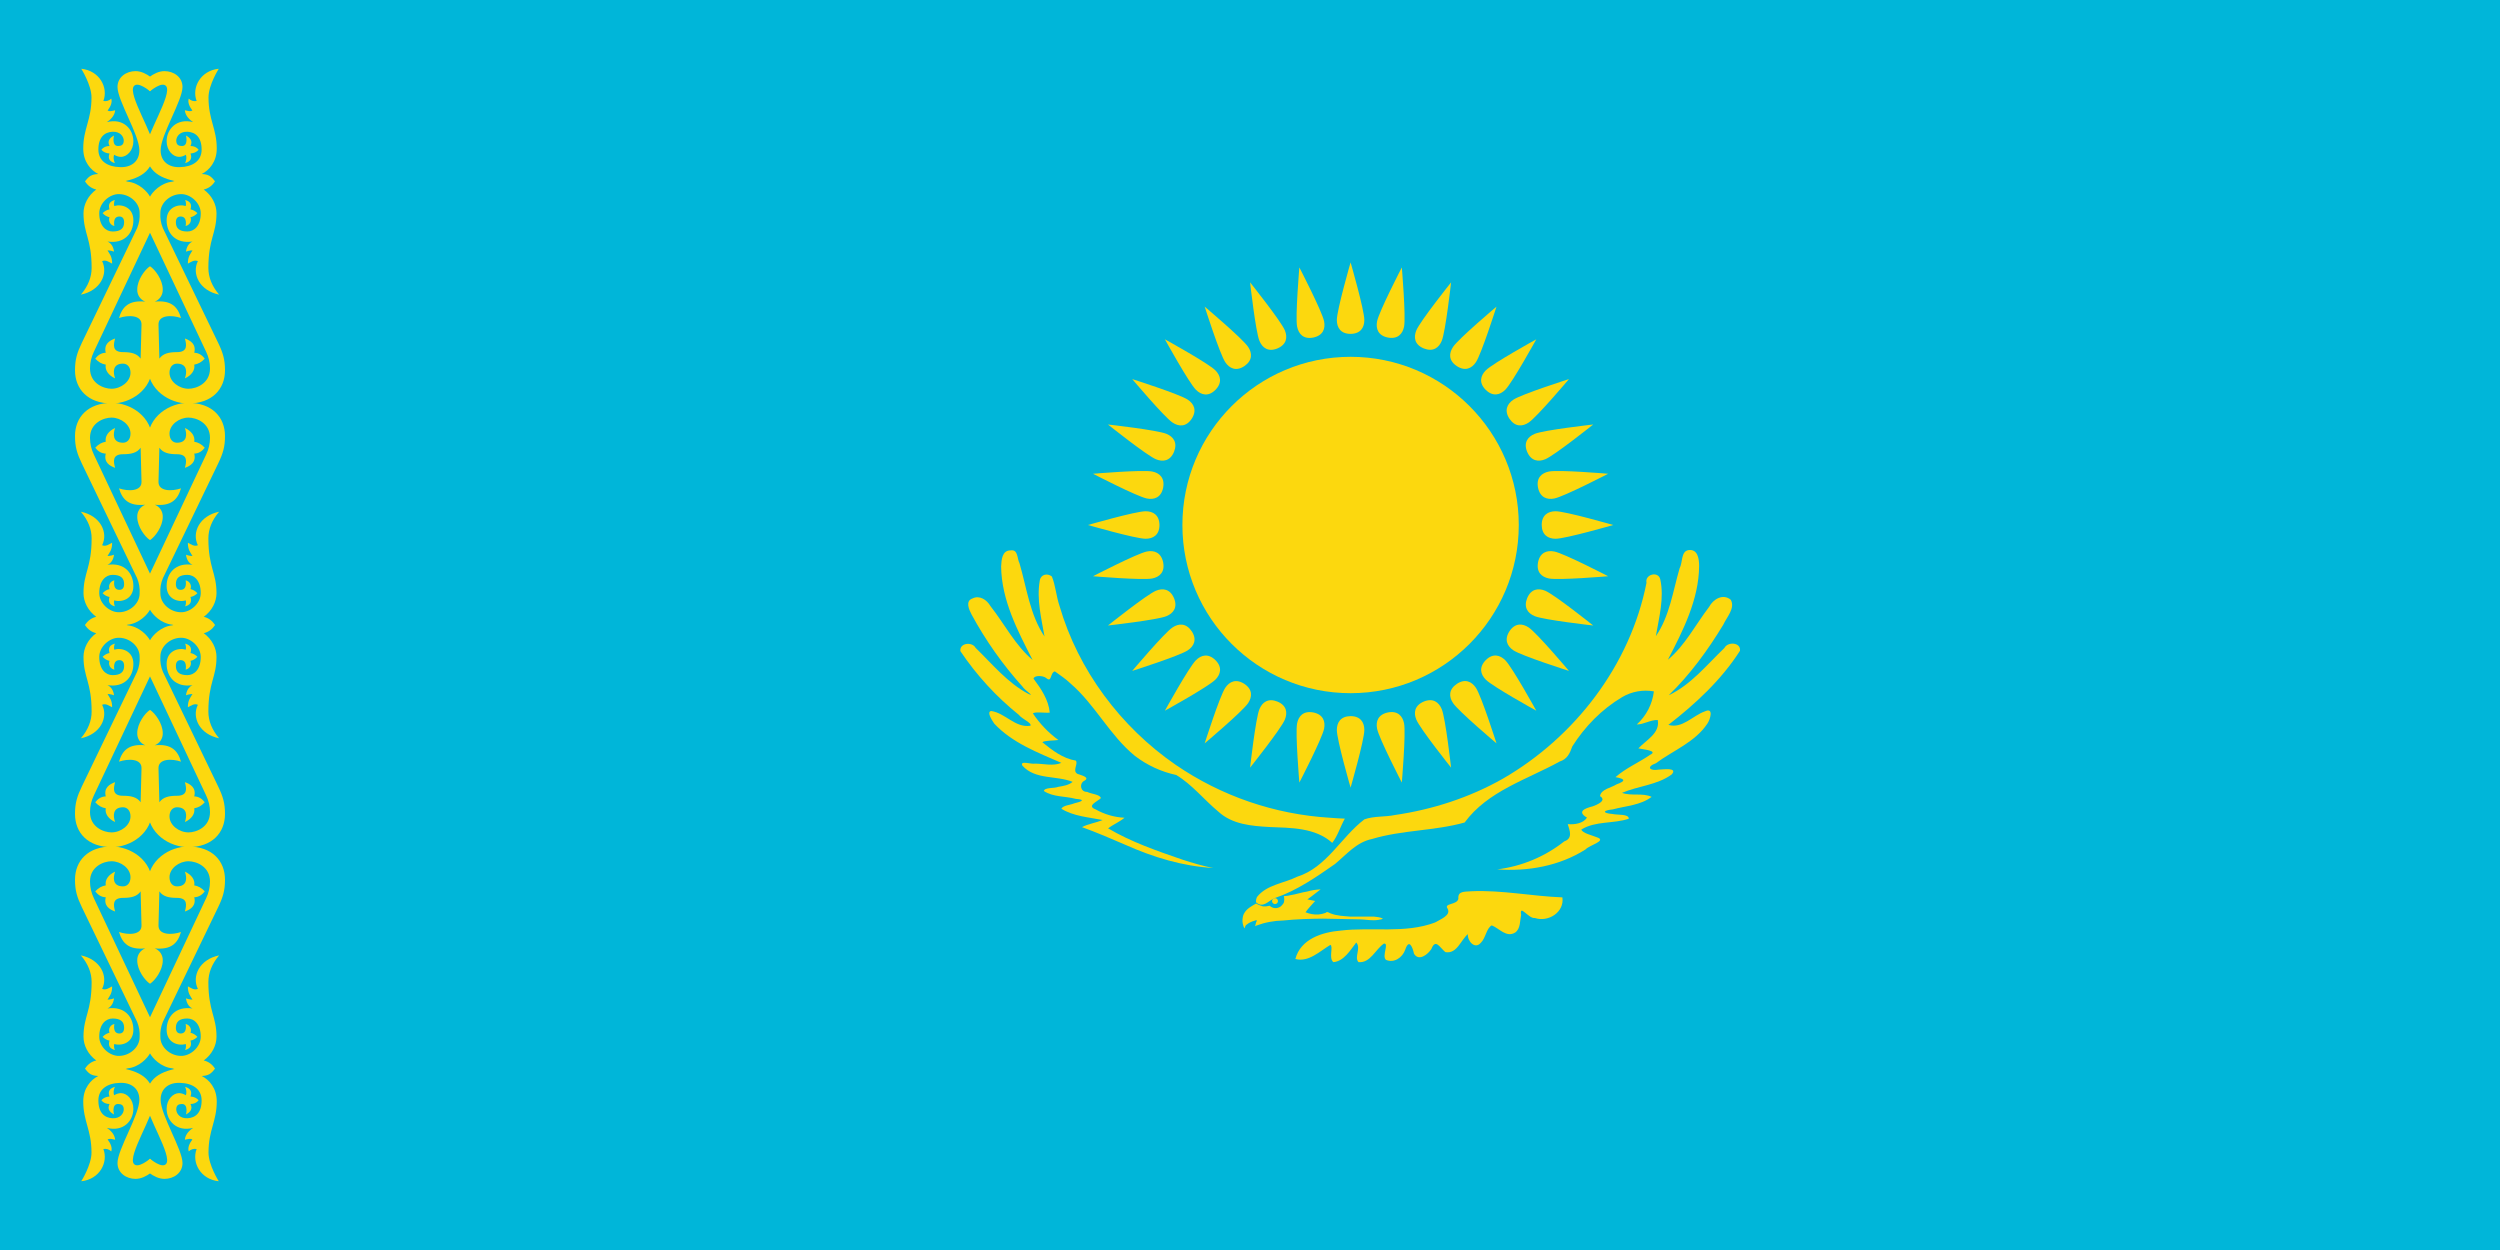
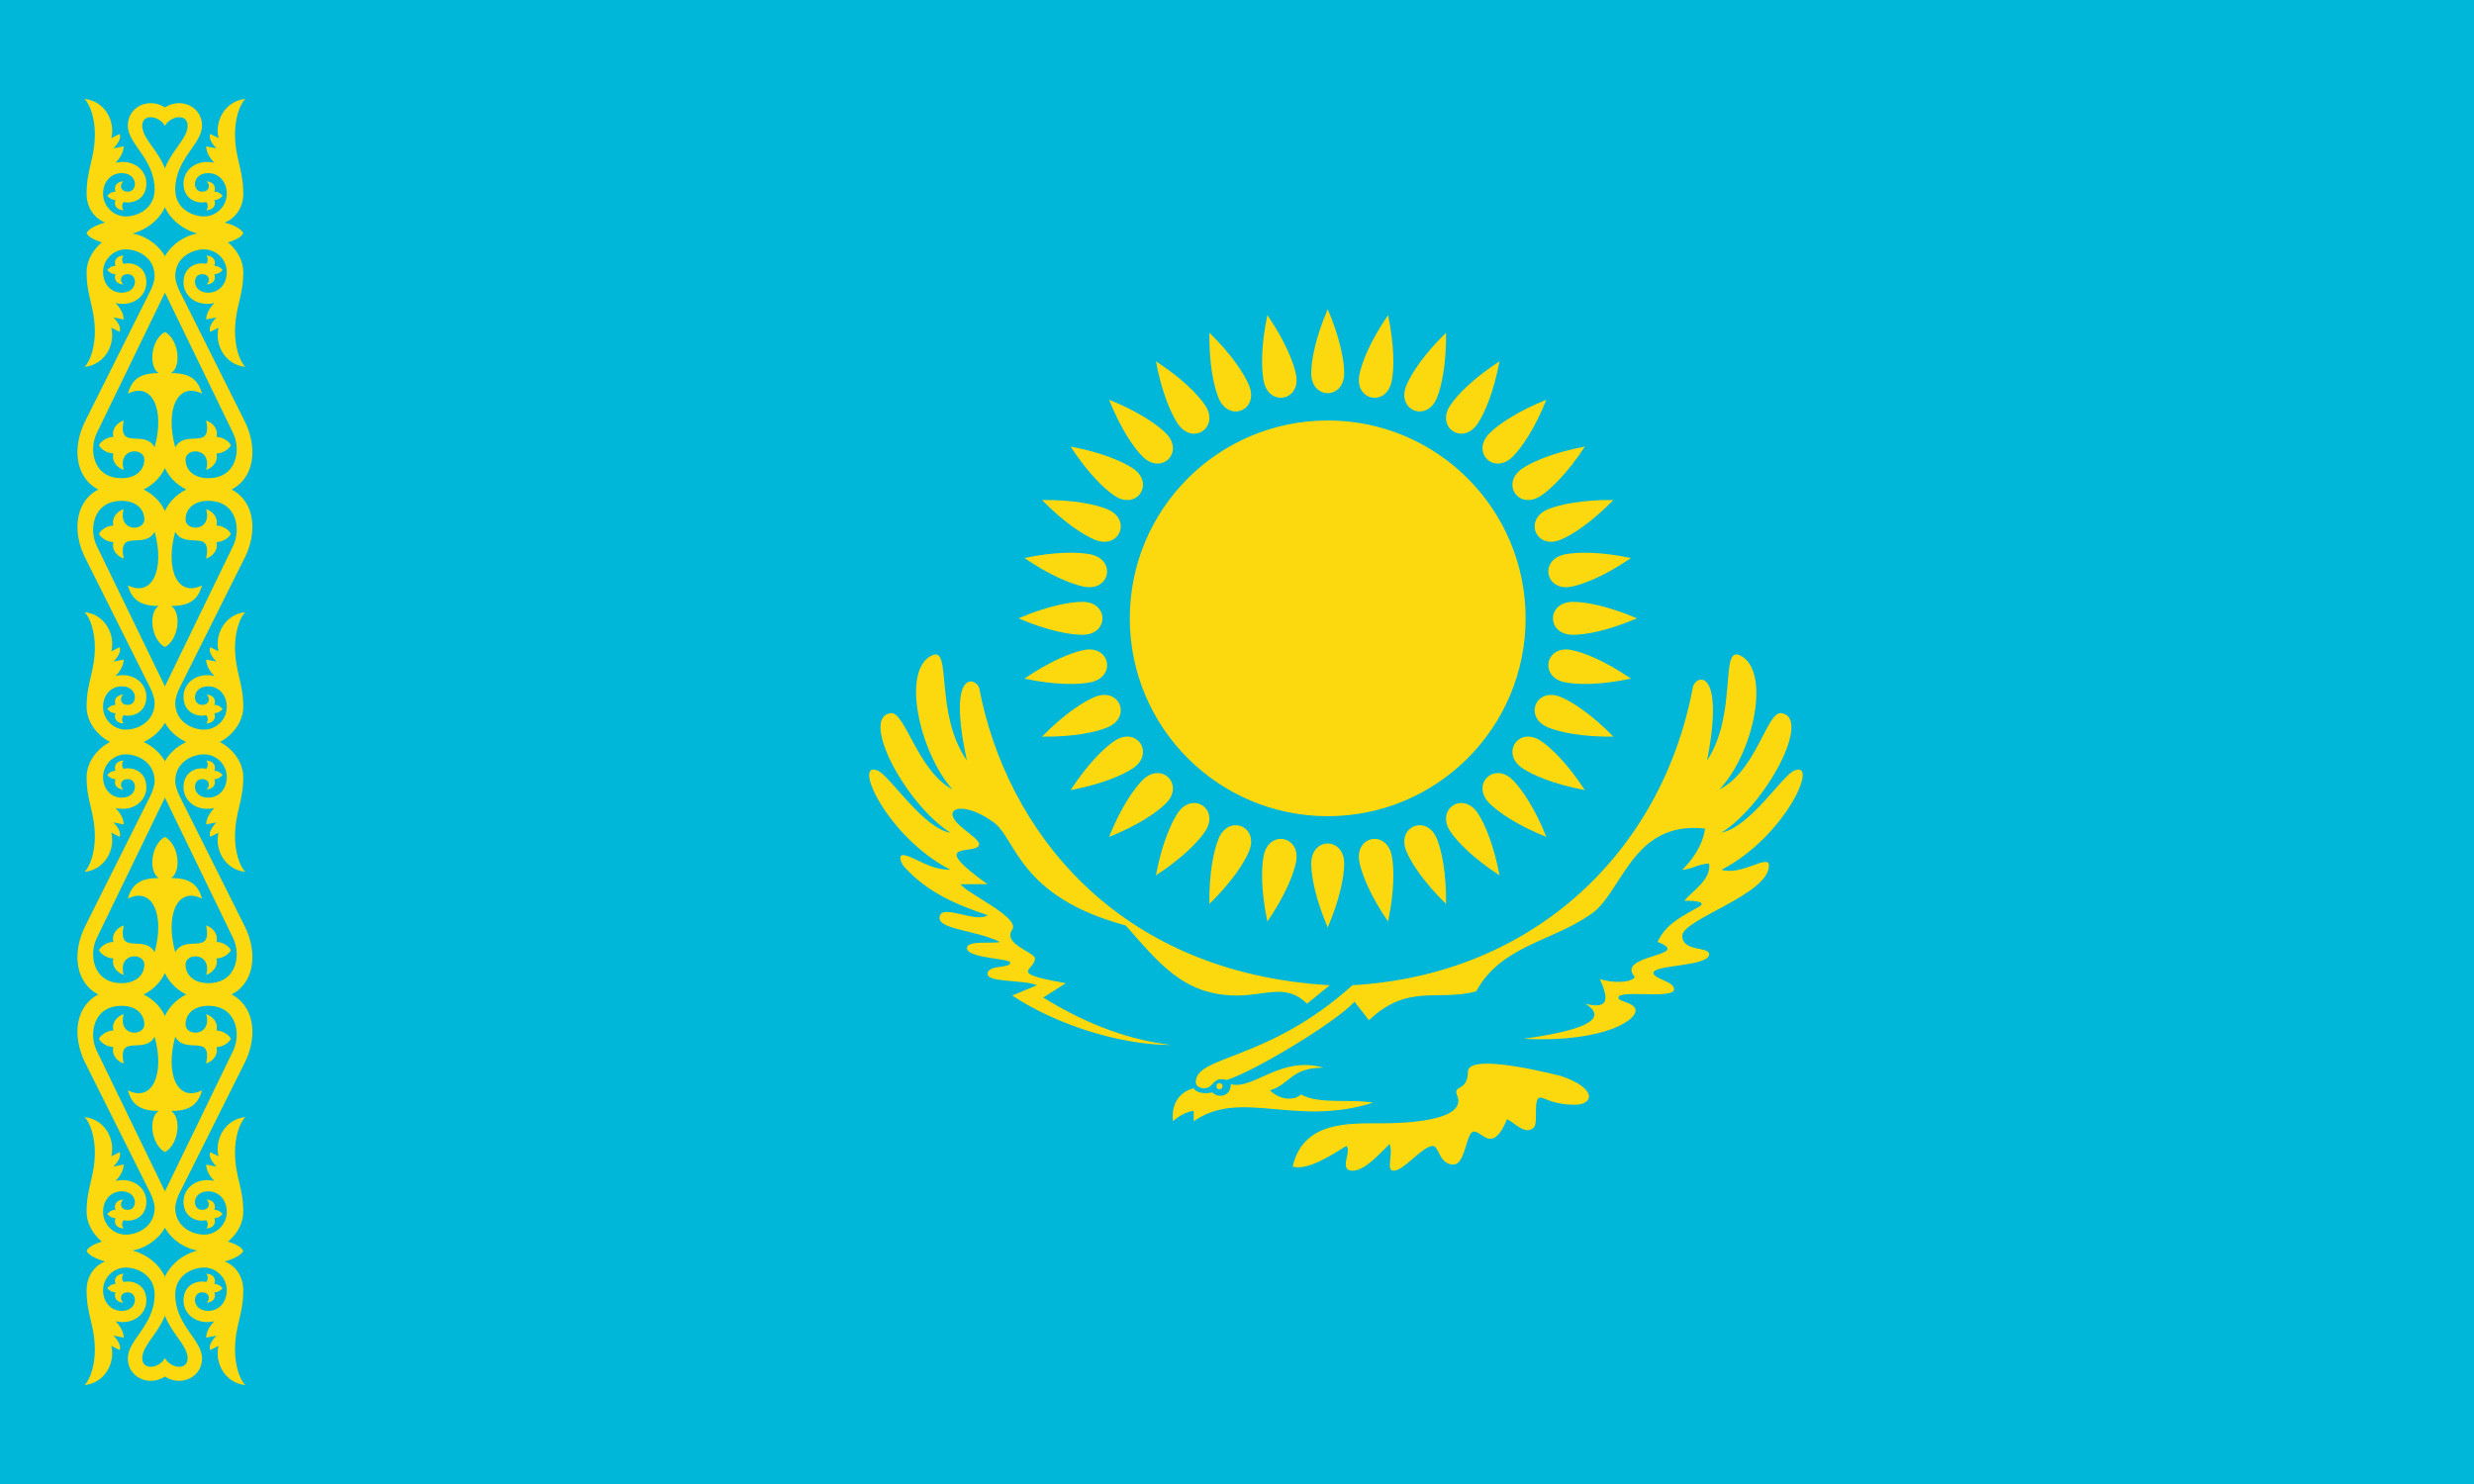
- <svg xmlns="http://www.w3.org/2000/svg" xmlns:xlink="http://www.w3.org/1999/xlink" width="1000" height="500">
-   <path fill="#00b6d9" d="M0 0h1000v500H0z" />
-   <g fill="#fcd80e">
-     <g transform="matrix(.5 0 0 .5 540.236 210)">
-       <circle r="134.55" />
-       <g id="c">
-         <g id="b">
-           <path id="a" d="M0-152.9c8-.1 11-5.1 11-11.1 0-8-11-46.1-11-46.1S-11-172-11-164c0 6 3 11.1 11 11.1z" />
-           <use xlink:href="#a" transform="rotate(90)" />
-           <use xlink:href="#a" transform="scale(-1)" />
-           <use xlink:href="#a" transform="rotate(270)" />
-         </g>
-         <use xlink:href="#b" transform="rotate(22.5)" />
-         <use xlink:href="#b" transform="rotate(45)" />
-         <use xlink:href="#b" transform="rotate(67.5)" />
+ <svg xmlns="http://www.w3.org/2000/svg" xmlns:xlink="http://www.w3.org/1999/xlink" width="1200" height="720" fill="#fcd80e">
+   <path fill="#00b6d9" d="M0 0h1200v720H0z" />
+   <g transform="translate(644 300)">
+     <circle r="96" />
+     <g id="c">
+       <g id="b">
+         <path id="a" d="M0-150c6 14 8 25 8 31 0 13-16 13-16 0 0-6 2-17 8-31z" />
+         <use xlink:href="#a" transform="rotate(90)" />
+         <use xlink:href="#a" transform="scale(-1)" />
+         <use xlink:href="#a" transform="rotate(270)" />
      </g>
-       <use xlink:href="#c" transform="rotate(11.25)" />
+       <use xlink:href="#b" transform="rotate(22.5)" />
+       <use xlink:href="#b" transform="rotate(45)" />
+       <use xlink:href="#b" transform="rotate(67.5)" />
    </g>
-     <g transform="scale(.5)">
-       <path d="M1056.5 711.5c-3.6.2-7.1.6-10.6 1.7-4.7.7-9.2 2.3-13.8 3l-1.9.4-3.1.3c.2.8.3 1.7.3 2.6 0 .9-.1 1.7-.3 2.5a6 6 0 0 1-1.4 2c-.6.8-1.3 1.4-2.2 1.8a7 7 0 0 1-2.6.7c-.9 0-1.8 0-2.7-.4-.9-.3-1.7-.8-2.5-1.5a21.6 21.6 0 0 1-2.8.5h-2.6l-2.8-1a16.1 16.1 0 0 1-2.6-1.3c-3.4 2-7.2 3.9-9.3 7.4-1.1 1.6-1.4 3.4-1.6 5.3-.2 2.4.4 4.8 1.4 7 .4.6.7-2.3 1.8-2.7 1.9-1.6 4.3-2.7 6.7-3.3 2-1 1.7 0 .9 1.6-.2.9-1.3 4 .2 2.4a65 65 0 0 1 21.6-4.1c10.6-1.1 21.2-1.4 31.8-1.5l30 .6c4.8.2 9.6 1.2 14.3.4 1.1-.3 2.9-.3 3.6-1-2.2-1.2-4.7-1.3-7-1.6h-19.1c-5.3-.5-10.8-.6-15.8-2.6-1.4-.5-2.6-1.8-3.9-.4-1.9.7-3.9 1.1-5.9 1.3-3.5.2-7-.5-10.2-1.8 2.3-3.2 5.1-6 7.7-9l-6.2-1.3c3.7-2.5 7-5.4 10.6-8z" />
-       <path d="M1212.2 746c-7.2 4.4-12.8-3.4-18.8-5.7-4.4 2.4-4.8 10.2-8.8 14-4.8 5.5-10.8-1.6-10.3-7-5.8 4.9-8.7 16-18 14.4-4.5-3.6-7.8-11.2-11.2-2.5-2.7 4.2-10 10.2-13.9 3.8-1.2-5.6-4-12.2-7-3.3-2.2 6.4-9 11-15.4 8.2-3.6-2.9 2.8-13.7-1.7-13-6.8 4.6-10.8 15.7-20.3 14.8-3.7-4 2.3-11.1-1.8-15.7-4.7 6.1-10 15.1-18.3 15.7-4-3.2.2-12.5-2.4-13.8-8.4 5-17.4 14.1-28 11.3 4.1-16 21.5-21.5 36-22.7 25.1-3.1 51.5 2.6 75.7-6.5 3.9-2.4 13.3-5.7 10-11.2-3-4.4 7.7-2.7 8.7-7.8-.6-6.4 5-5.5 10.4-6 24.4-1.1 48.5 4 72.8 4.9 1.8 11.8-11.3 20.1-22 16.5-5 .8-12.5-11.6-11-2.6-1 4.8-.4 11-4.7 14.2m-207.4-24.2c5.6 5.1 9.6-1 14.9-3.3 17.7-6 33.1-16.7 48.3-27.3 9.2-7.6 17.2-17.5 29.6-20 24.2-7.3 49.9-6.4 74.1-13.2 18.5-25.2 49.8-34.3 76.1-48.8 5.9-1.8 8.2-6.7 10-12 10-15.9 23.7-29.9 39.9-39.5a37.2 37.2 0 0 1 25.4-4.6 42.4 42.4 0 0 1-13.7 26.5c5.9-.1 11-3.8 16.8-3.6 2 10.6-9.4 16.1-15.5 22.7 3.4.8 16.4 1.8 9.3 5.2-9 6.2-19.3 10.5-27.6 17.8 7.7 1.4 8.6 3 .8 5.8-4.3 2.8-12.4 3.8-13.2 9.4 5.8 3.6-2.6 7-5.9 8.2-6.2 1.5-12.8 4.2-4.5 9-3.1 4.7-9.9 5.7-15.4 5.2 1.7 5.4 4.1 11.4-2.8 13.8a107.7 107.7 0 0 1-53.6 22.4c24.5 1.8 49.8-2.7 70.7-16 2.8-3.3 17.3-6.9 9.2-9.6-3.8-1.6-12-3.4-12.6-6.3 11.4-7 25.7-4.5 37.9-8.6.3-4-9.3-2.9-12.9-3.8-8.5-.7-8-2.9.2-3.7 10.4-2.8 22.2-3.3 31-10-7.1-3.4-16.1-.5-23.7-3.2 12.9-5.6 28.1-6.2 39.7-14.7 5.3-5.9-6.8-4-10.3-3.9-7.1 1.3-10.4-2.2-2.3-5.1 13.9-10.3 31.4-16.9 41.2-31.7 2.3-3.3 5.4-13.3-2-9.8-9.6 3.3-18.1 14.1-29.2 10.8 21.8-16.9 42.4-36 57.3-59.3.8-6.8-9.8-7.5-12.5-2.2-14 13.4-26.6 29.3-44.5 37.8 17.1-16.6 31.3-36.1 43.6-56.4 2.7-6 9.8-13.3 6-20-6.3-5.2-14.1-.4-17.3 5.7-10.9 14.2-19.1 30.7-33 42.3 12.1-23.3 24.8-48.2 25-75 0-5.6-1-13.8-8.6-12.7-6 1-4.5 10-7 14.5-5.4 18.4-8 38.3-19 54.3 2.5-14.9 6.8-30.5 3.5-45.5-1.6-6.8-12.5-3.9-11 2.8-13 65.9-57.3 123.5-115 156.8-26.5 15-56 24.6-86.2 29-8 1.7-16.8.7-24.5 3.5-18.8 14.3-30.1 38.4-53.8 45.9-10.7 5.3-24.5 6.4-32.1 16.2a8.6 8.6 0 0 0-.8 4.2" />
-       <path d="M1075.8 655c-3.5 6.3-5.6 13.6-10 19.3-13.6-12.3-33.2-12-50.4-12.7-14.2-.8-29.6-2.1-40.6-12.2-11.5-9.5-21-21.7-33.8-29.4a83.2 83.2 0 0 1-33.1-15.3c-20.2-16.5-31.8-41-51.6-58-3.7-3.6-8.2-6.5-12.4-9.6-4 1-2.2 9.6-7.1 5.2-2.7-2-9.4-2.1-10 .6 6 8 12.1 17 13 27.2-4.2.4-11.5-.9-13.5.6a84.3 84.3 0 0 0 20.4 21.3c-3.8.6-11.3.3-12.8 1.8 8 6.5 16.4 13 26.8 14.7 2 2.8-3.1 8.2 1.3 10.6 2.5 1 10.9 2.8 5.1 5.7-4 2.6-2.5 8.9 2.6 8.7 3.2 1.7 10.4 2 11 5-2.9 2.8-11.7 6.2-4.2 9a52 52 0 0 0 23.1 6.7c-4 3.4-9 5.3-13.1 8.5 18.5 10.9 39 18 59.4 25 8 2.6 16.3 5.1 24.7 6.7-24.4-1.4-48-8.6-70.2-18.5-11.5-5-23-9.9-34.8-14.2 5.1-2.7 11.1-3.4 16.5-5.7-11.2-2.2-23.3-3-33-9 1.4-2.8 7-2.9 10.2-4.3 6-1.4 9.6-3 1.3-3.6-8.4-2.3-18-1.3-25.5-6.3.5-3 8.3-2 11.4-3.3 4-.7 8.4-1.3 11.6-4-13-5.3-30-1.5-40.2-13-2.3-4.4 7.3-.9 10-1.6 7 0 14.5 2.2 21.2-.6-19-8.3-39.3-16-53.7-31.4-1.6-2.5-6.4-9.3-2.5-10.1 11.2 1.5 19.3 13.7 31.4 11.8 1.6-2.1-7-5.6-9.2-8.7a229.4 229.4 0 0 1-46.8-51c-.8-6.7 9.5-7.7 12.2-2.6 13.4 13 25.5 28 42.2 36.8 6 2.9-3.4-3.4-4.6-5.7a298.7 298.7 0 0 1-40.9-57.9c-2-3.8-5.1-10.7.7-12.7 5.7-2.9 11.5 1 14.4 6 11.3 14.3 19.7 31.3 33.8 43.2-12-23.3-24.9-48-25.2-74.8.3-5.2.6-13 7.7-12.9 6-.9 5 6.7 7 10.3 5.8 19.8 8.3 41.2 20 58.6-2.5-14.6-6.4-29.7-3.8-44.6.6-5 6-6.4 9.7-3.4 2.9 7 3.5 15.9 6.1 23.5 15 51.5 48.9 96.8 93 127.2a244.7 244.7 0 0 0 123.3 42.3c4 .4 8 .5 11.9.7" />
-       <circle cx="1020" cy="720.887" r="2.367" />
-       <circle cx="1019.8" cy="720.507" r=".965" stroke="#fcd80e" stroke-width=".381" />
-       <g id="f">
-         <g id="e">
-           <path d="M120 73s-9.6-8.2-12.9-4.1c-5.2 6.5 16.2 39 16.2 50.4 0 18.8-12.6 23.9-28 26.5-10.4 1.8-27.3-.7-27.3-.7 3.2-4.3 5.3-5.6 10.6-5.9-6-3-12-9.8-12-20.3 0-16.1 6.6-22.8 6.6-41C73.2 68 65 55 65 55c14.6 1.5 21.8 15 17.7 25.8 2.4.4 4.5-.2 6.3-1.9 1 3-.6 6.5-2.9 9.5 1.8 1 3.2.4 6-.2-.2 3-2 6.4-6.6 9.5 13.2-3.4 21.2 5.7 21.2 15.3 0 7.3-5 12.5-10 12.5-1.6 0-4-.7-5.3-1.7-1 2-.4 4.7.5 6.7-3.6-1-6-3.2-4.3-7.7-2.8-.2-5-1.2-6.5-3 1.5-2 3.8-3 6.5-3-2-4.2.3-6.5 3.6-8.4 0 0-2.1 8.4 3.2 8.4 2.4 0 4.6-.7 4.6-4.3 0-3.1-2.7-7.4-9-7.1s-11.3 4.3-11.3 14.3c0 9.2 7.5 13.8 17.3 14 8.8.4 15.5-4.4 15.5-13.5C111.5 108 94 80.4 94 69.6c0-8.1 7.2-12.7 14.4-12.7 9.2 0 17 9.2 17 9.2l-5.4 6.8z" />
-           <path id="d" d="M122 292.1c0 20.3-18.2 30.7-32.5 30.7-19.2 0-29.5-11.5-29.5-26.6 0-8.5 1.6-13.9 5.5-22l44.2-91.7a27 27 0 0 0 2-12.2c0-8.2-8-14.9-16.3-15-7.6-.3-16 7-16 15.3 0 10.1 5.3 14.6 10.7 14.6 6.6 0 9.2-2.7 9.2-7.4 0-3.2-1.5-4.6-3.8-4.6-5.7 0-4 7.6-4 7.6a5.2 5.2 0 0 1-3.9-7 10.2 10.2 0 0 1-5.5-3.3c1.5-1.5 3.3-2.6 5.5-3-1.3-4.4.5-6.5 4.3-7.5a7.6 7.6 0 0 0-.5 4.8c6-1.8 15.3 1 15.3 11.4s-7.2 19.1-20.7 17c3.2 1.5 4.8 4.6 5.2 8.1-2.5-1-5.2-1-5.2-1 1.6 2.7 3.8 5 3.7 10.6-2.5-1.2-4.9-3.3-8-2 5 10-1.2 23.6-17 26.8 5.8-6.8 8.6-14 8.6-21.3 0-23.5-6.5-27.4-6.5-43.8 0-6.8 3.5-14.2 10.5-19.2v.3A14 14 0 0 1 68 145c10.5-3 25.8-3 34 .3 9.5 1 16 8.3 18 12s5.7 17 0 28.9l-44.9 95.2c-2 4.2-3.1 8.6-3.1 13.4 0 12 11 16.2 17.2 16.2 7.5 0 15.2-5.7 15.2-12.8 0-4.5-2.5-7.3-6-7.3-8.5 0-8 7.2-6.3 11.8-5.3-2.4-8.3-6.6-7.5-11-3-.5-5.8-1.9-8.4-4.8 2-2.6 4.6-4.6 8.4-4.7-1.7-6.9 3-9.8 7.5-11.4-1.4 5-2.4 10.9 6.3 10.9 6.3 0 11.2 1 14.1 5.2l.7-27c.4-8.1-10.8-8-18-5.5 2.7-9.3 8.2-14.4 21-13.1a10 10 0 0 1-6.4-9.8c0-7.6 6.2-16 10.2-18.5l2 79z" />
-           <use xlink:href="#d" transform="matrix(1 0 0 -1 0 645.08)" />
-         </g>
-         <use xlink:href="#e" transform="matrix(-1 0 0 1 240 0)" />
-       </g>
-       <use xlink:href="#f" transform="matrix(1 0 0 -1 0 1000)" />
+     <use xlink:href="#c" transform="rotate(11.25)" />
+   </g>
+   <path d="M584 528c5 0 4-6 11-4 13-4 53-28 62-38l7 9c19-18 33-9 52-14 12-22 36-24 55-37 16-10 20-46 56-42-1 8-6 15-11 20 4 0 8-3 13-3 1 8-8 13-12 18 2 0 12 0 7 3-7 4-16 8-20 17 18 7-21 6-11 17-2 3-11 3-17 1 4 9 5 15-7 12 16 10-16 15-30 17 40 2 57-10 54-15-2-3-8-3-8-5 0-4 27 1 27-4 0-4-10-5-10-8 0-4 27-3 27-9 0-4-13-1-13-9s42-20 42-34c0-6-13 5-23 2 31-16 48-54 35-48-6 3-21 27-35 30 22-14 44-56 29-58-7-1-12 28-30 37 17-18 25-58 10-65-10-5-1 28-16 51 9-46-6-42-7-35-15 79-77 139-165 144-41 37-76 34-76 47 0 2 2 3 4 3Zm-15 16c3-3 8-5 10-5v5c23-16 49 3 87-9-11-2-26 1-35-4-3 3-10 3-15-2 10-3 10-11 26-11-21-6-34 11-45 8 0 6-6 7-9 4-4 1-8 0-9-2-8 2-11 9-10 16Zm21-17c0 2 3 2 3 0s-3-2-3 0Zm-22-20c-24-3-44-12-62-23l11-7c-29-5-15-6-15-12 0-3-16-7-11-14 4-6-23-18-25-22h13c-28-20-9-15-5-18 5-3-12-10-12-16 0-4 9-4 20 4s12 36 64 50c16 18 28 34 54 34 14 0 24-6 34 4l11-9c-104-6-157-76-170-144-1-5-16-11-6 35-16-23-7-56-17-51-15 7-6 47 10 65-17-9-23-38-30-37-15 2 7 44 29 58-13-2-29-27-35-30-13-6 4 32 35 48-10 0-17-6-22-7-4-1-2 4 0 6 11 12 25 18 40 23-5 4-21-5-23 0-3 7 17 7 29 13-3 1-16-1-16 3 0 5 21 5 21 7 0 3-10 1-11 5-1 5 16 3 24 6l-12 5c21 14 52 24 77 24Zm88 61c6 0 13-8 18-13 2 5-2 13 2 13 5 0 14-12 19-12 3 0 3 9 10 9 6 0 6-16 10-16s9 11 16-6c4 2 9 8 13 4 2-2 0-11 2-14 2-2 5 3 18 3 9 0 11-8-7-14-16-4-45-10-45-2 0 10-8 6-5 12 4 12-26 13-37 13-16 0-38-1-43 21 7 2 18-5 26-10 3 2-4 12 3 12Z" />
+   <g id="f">
+     <g id="e">
+       <path d="m55 119 6-5c13-2 21-12 21-22 0-16-13-23-13-31 0-6 8-5 11 0l3-6c-7-9-21-5-21 6 0 9 13 16 13 31 0 9-8 13-14 13s-11-5-11-11 4-10 9-10c8 0 8 9 3 9-4 0-4-4-2-5-3 0-5 2-4 5-2 0-3 1-4 2 1 1 2 2 4 2-1 3 1 5 4 5-1-1-1-3 0-4 4 1 11-1 11-9 0-7-7-12-15-10 2-2 4-5 4-8l-5 1c2-2 4-5 3-7l-4 2c2-8-3-18-13-19 3 3 5 10 5 17 0 12-4 17-4 29 0 7 4 12 9 14-4 1-8 3-9 5 1 3 8 5 13 6Z" />
+       <path id="d" d="M61 113c-9 0-19 9-19 19 0 12 4 17 4 29 0 7-2 14-5 17 10-1 15-11 13-19l4 2c1-2-1-5-3-7l5 1c0-3-2-6-4-8 8 2 15-3 15-10 0-8-7-10-11-9-1-1-1-3 0-4-3 0-5 2-4 5-2 0-3 1-4 2 1 1 2 2 4 2-1 3 1 5 4 5-2-1-2-5 2-5 5 0 5 9-3 9-5 0-9-4-9-10s5-11 11-11 14 4 14 13c0 2-1 5-2 7l-32 64c-8 17-2 35 18 35 12 0 23-9 23-22l-2-57c-7 4-8 17-3 20-9 0-13 3-15 10 12-6 18 8 13 26-5-9-18 2-15-13-3 1-6 4-5 8-3 0-6 2-7 4 1 2 4 4 7 4-1 4 2 7 5 8-3-11 10-11 10-5 0 5-4 9-11 9-14 0-16-14-12-22l33-68c8-15-6-29-19-29Z" />
+       <use xlink:href="#d" transform="matrix(1 0 0 -1 0 475)" />
    </g>
+     <use xlink:href="#e" transform="matrix(-1 0 0 1 160 0)" />
  </g>
+   <use xlink:href="#f" transform="matrix(1 0 0 -1 0 720)" />
</svg>
